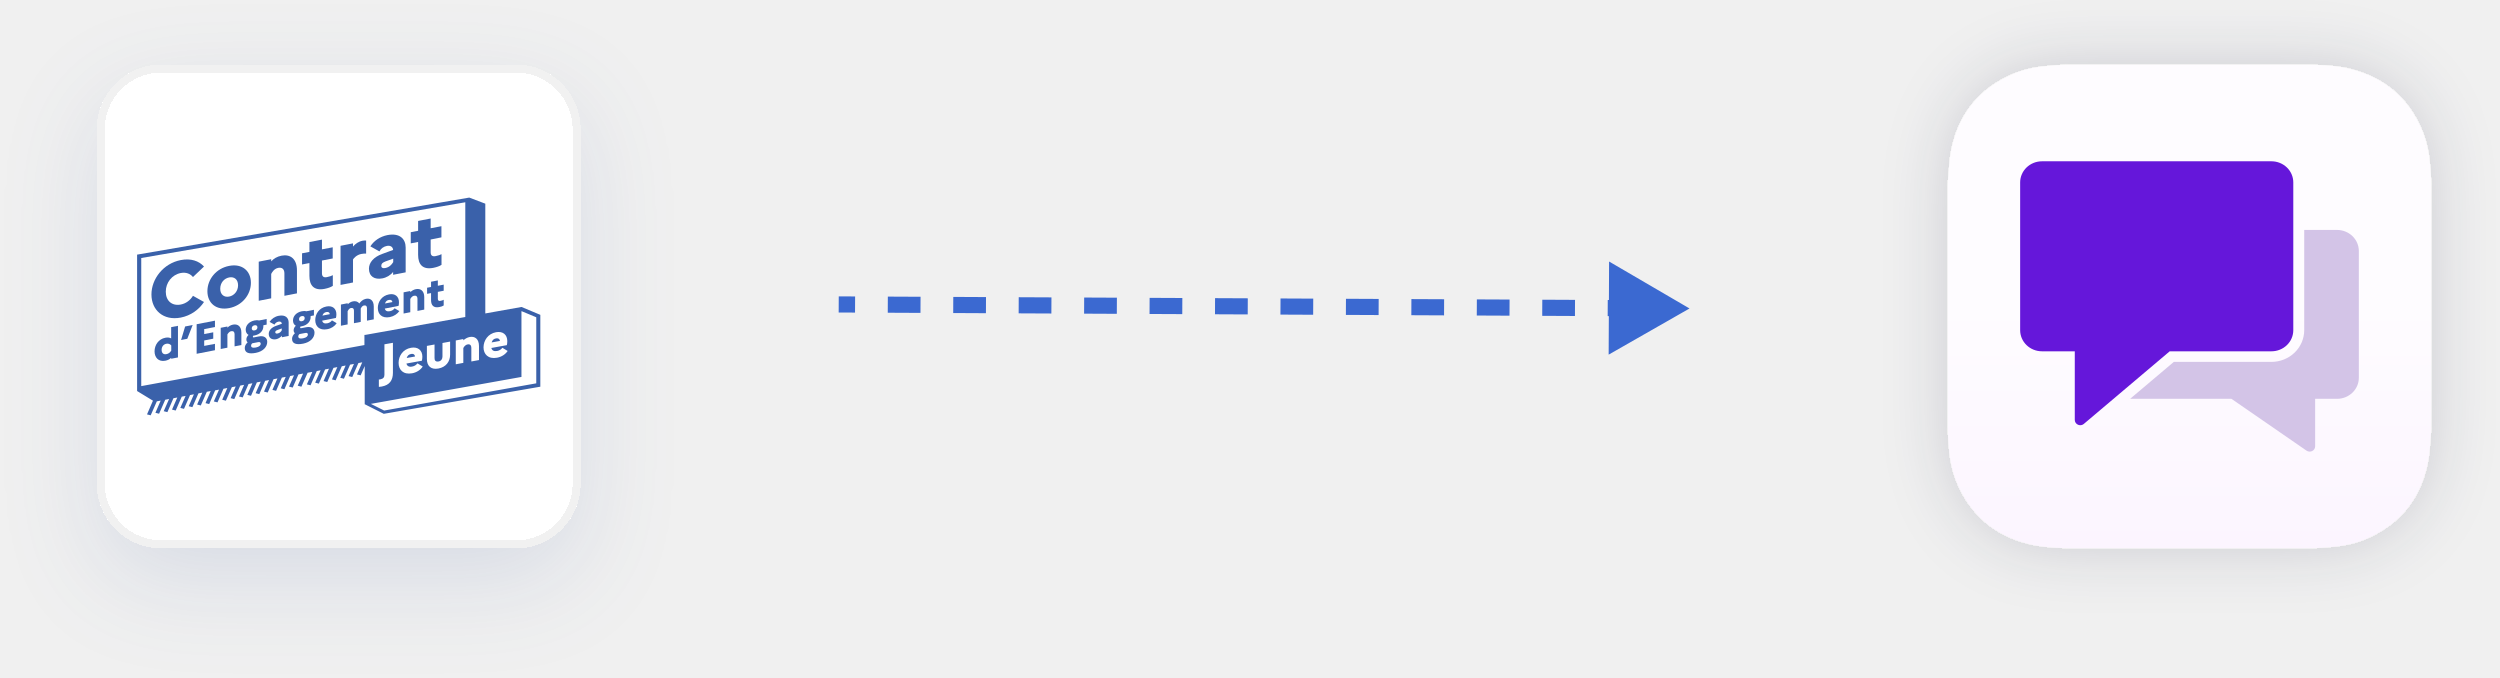
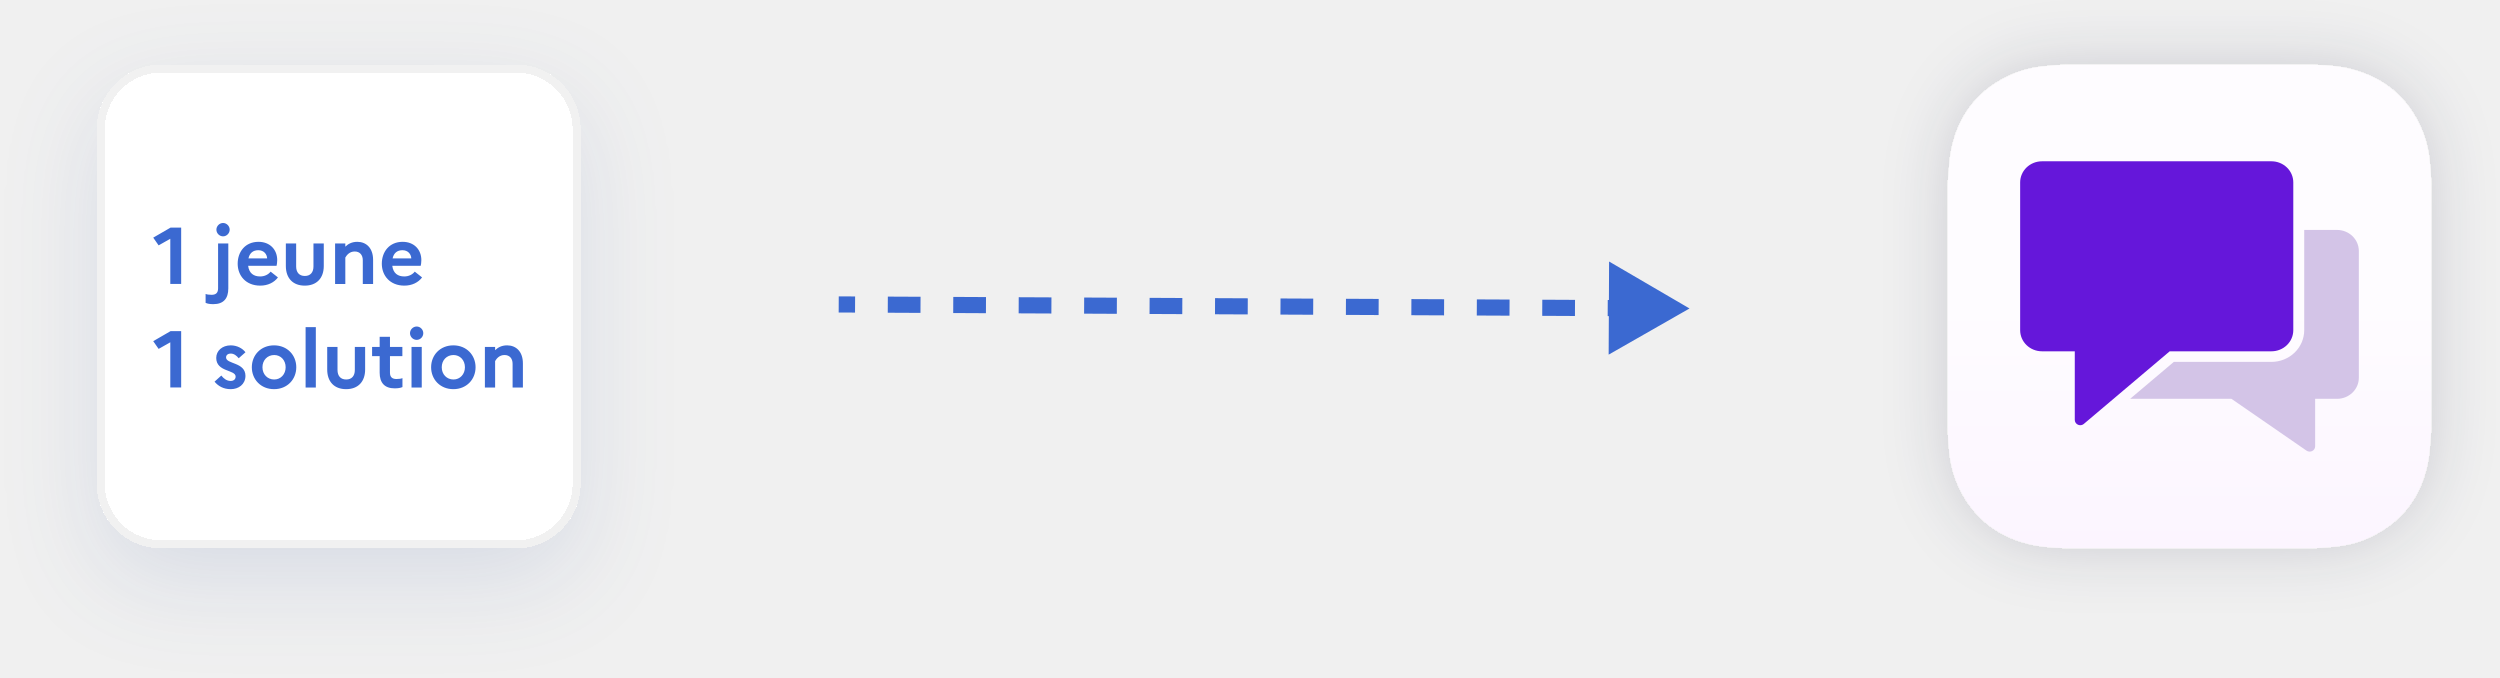
<svg xmlns="http://www.w3.org/2000/svg" width="310" height="84" viewBox="0 0 310 84" fill="none">
  <g filter="url(#filter0_d_5451_3265)">
    <rect x="12" y="8" width="60" height="60" rx="8" fill="white" shape-rendering="crispEdges" />
    <rect x="12.5" y="8.5" width="59" height="59" rx="7.5" stroke="#F1F1F1" shape-rendering="crispEdges" />
-     <path d="M50.981 43.892C50.7 43.939 50.525 44.09 50.431 44.392L51.461 44.206C51.449 44.008 51.308 43.834 50.981 43.892ZM50.981 43.892C50.7 43.939 50.525 44.09 50.431 44.392L51.461 44.206C51.449 44.008 51.308 43.834 50.981 43.892ZM50.981 43.892C50.7 43.939 50.525 44.09 50.431 44.392L51.461 44.206C51.449 44.008 51.308 43.834 50.981 43.892ZM50.981 43.892C50.7 43.939 50.525 44.09 50.431 44.392L51.461 44.206C51.449 44.008 51.308 43.834 50.981 43.892ZM64.671 38.064L60.178 38.867V25.256L58.189 24.5L17.211 31.538L17 31.573V48.475H17.012L17 48.487L18.966 49.685L18.229 51.384L18.685 51.5L19.446 49.767L19.925 49.674L19.27 51.186L19.726 51.302L20.487 49.569L20.967 49.476L20.3 50.988L20.756 51.105L21.505 49.383L21.985 49.29L21.329 50.79L21.786 50.907L22.535 49.185L23.015 49.092L22.359 50.581L22.816 50.697L23.564 48.987L24.044 48.894L23.401 50.372L23.857 50.488L24.606 48.778L25.086 48.685L24.442 50.162L24.898 50.279L25.647 48.58L26.127 48.487L25.483 49.988L25.94 50.104L26.677 48.406L27.157 48.313L26.513 49.778L26.97 49.895L27.707 48.208L28.186 48.115L27.555 49.569L28.011 49.685L28.748 48.01L29.228 47.917L28.596 49.371L29.052 49.487L29.79 47.812L30.269 47.719L29.637 49.162L30.094 49.278L30.819 47.615L31.299 47.522L30.667 48.964L31.124 49.08L31.849 47.417L32.329 47.324L31.697 48.755L32.153 48.871L32.879 47.219L33.358 47.126L32.738 48.557L33.195 48.673L33.92 47.021L34.4 46.928L33.78 48.347L34.236 48.464L34.95 46.824L35.43 46.73L34.809 48.15L35.266 48.266L35.98 46.626L36.459 46.533L35.839 47.94L36.296 48.057L37.009 46.428L37.583 46.323L36.916 47.824L37.372 47.952L38.144 46.219L38.73 46.114L38.051 47.661L38.507 47.778L39.279 46.009L39.759 45.916L39.081 47.452L39.537 47.568L40.309 45.812L40.789 45.718L40.122 47.254L40.578 47.37L41.351 45.614L41.83 45.521L41.163 47.045L41.62 47.161L42.38 45.416L42.86 45.323L42.193 46.847L42.649 46.963L43.41 45.218L43.89 45.125L43.223 46.637L43.679 46.754L44.44 45.02L44.919 44.927L44.264 46.428L44.721 46.544L45.224 45.393V50.092L45.212 50.116L47.587 51.314L66.789 47.987L67 47.952V39.041L64.671 38.064ZM61.512 41.193C62.355 41.042 62.904 41.496 62.904 42.298C62.904 42.496 62.881 42.694 62.846 42.799L60.927 43.148C61.009 43.473 61.255 43.59 61.653 43.52C61.933 43.473 62.156 43.31 62.296 43.124L62.951 43.52C62.67 43.939 62.202 44.253 61.629 44.357C60.541 44.555 59.956 43.927 59.956 43.066C59.968 42.217 60.506 41.379 61.512 41.193ZM58.247 41.786C58.879 41.67 59.394 42.019 59.394 42.915V44.648L58.446 44.823V43.124C58.446 42.822 58.282 42.647 57.99 42.706C57.662 42.764 57.51 43.054 57.452 43.159V44.997L56.516 45.172V42.217L57.452 42.042V42.205C57.662 42.019 57.908 41.856 58.247 41.786ZM45.189 41.531V42.787L17.562 47.87L17.515 47.882V31.992L57.697 25.082V39.309L45.341 41.519L45.189 41.531ZM54.374 44.823C54.714 44.764 54.866 44.509 54.866 44.206V42.531L55.813 42.356V43.974C55.813 44.858 55.287 45.521 54.374 45.695C53.45 45.87 52.935 45.393 52.935 44.509V42.892L53.883 42.717V44.392C53.871 44.695 54.023 44.881 54.374 44.823ZM51.121 45.451C51.402 45.404 51.624 45.242 51.765 45.055L52.42 45.451C52.139 45.87 51.671 46.184 51.098 46.288C50.01 46.486 49.425 45.858 49.425 44.997C49.425 44.136 49.963 43.299 50.969 43.124C51.812 42.973 52.373 43.427 52.373 44.229C52.373 44.427 52.338 44.625 52.315 44.73L50.396 45.079C50.478 45.404 50.735 45.532 51.121 45.451ZM48.722 42.508V46.23C48.722 47.161 48.301 47.754 47.342 47.929C47.19 47.952 47.061 47.975 46.979 47.975V47.056C47.037 47.056 47.096 47.056 47.178 47.033C47.529 46.963 47.669 46.777 47.669 46.475V42.694L48.722 42.508ZM66.497 47.533L47.634 50.907L45.984 50.081L64.519 46.765L64.66 46.742V38.599L64.683 38.587L66.497 39.344V47.533ZM61.512 41.961C61.231 42.008 61.056 42.159 60.962 42.461L61.992 42.275C61.98 42.089 61.828 41.903 61.512 41.961ZM50.981 43.892C50.7 43.939 50.525 44.09 50.431 44.392L51.461 44.206C51.449 44.008 51.308 43.834 50.981 43.892ZM50.981 43.892C50.7 43.939 50.525 44.09 50.431 44.392L51.461 44.206C51.449 44.008 51.308 43.834 50.981 43.892ZM50.981 43.892C50.7 43.939 50.525 44.09 50.431 44.392L51.461 44.206C51.449 44.008 51.308 43.834 50.981 43.892Z" fill="#3A61AA" />
-     <path d="M20.499 41.88C20.803 41.821 21.037 41.856 21.224 41.961V40.565L22.067 40.402V44.322L21.224 44.485V44.369C21.037 44.544 20.803 44.672 20.499 44.73C19.656 44.892 19.165 44.334 19.165 43.566C19.165 42.787 19.656 42.042 20.499 41.88ZM20.628 43.915C20.897 43.869 21.084 43.718 21.236 43.473V42.834C21.084 42.659 20.885 42.578 20.628 42.624C20.265 42.694 20.042 42.996 20.042 43.38C20.042 43.764 20.253 43.985 20.628 43.915Z" fill="#3A61AA" />
-     <path d="M22.453 42.159L22.956 40.484L23.892 40.297L23.225 42.008L22.453 42.159Z" fill="#3A61AA" />
-     <path d="M24.384 40.204L26.654 39.762V40.553L25.32 40.809V41.426L26.443 41.205V41.996L25.32 42.217V42.892L26.654 42.636V43.427L24.384 43.869V40.204Z" fill="#3A61AA" />
-     <path d="M27.367 40.647L28.198 40.484V40.635C28.374 40.46 28.596 40.309 28.9 40.251C29.462 40.146 29.93 40.449 29.93 41.24V42.787L29.087 42.95V41.438C29.087 41.17 28.947 41.019 28.678 41.065C28.386 41.123 28.257 41.379 28.198 41.472V43.113L27.367 43.276V40.647V40.647Z" fill="#3A61AA" />
-     <path d="M30.702 42.461C30.609 42.368 30.55 42.24 30.55 42.112C30.55 41.903 30.62 41.717 30.819 41.531C30.585 41.403 30.468 41.17 30.468 40.879C30.468 40.356 30.866 39.879 31.557 39.739C31.767 39.693 31.966 39.693 32.118 39.739L33.066 39.553V40.251L32.657 40.332C32.657 40.367 32.657 40.414 32.657 40.46C32.657 40.984 32.27 41.461 31.557 41.6C31.51 41.612 31.451 41.624 31.404 41.624C31.369 41.658 31.358 41.705 31.358 41.74C31.358 41.833 31.416 41.856 31.498 41.833L32.106 41.717C32.75 41.589 33.136 41.891 33.136 42.391C33.136 43.02 32.621 43.578 31.732 43.752C30.843 43.927 30.351 43.741 30.351 43.159C30.351 42.892 30.48 42.659 30.702 42.461ZM31.732 43.089C32.153 43.008 32.329 42.822 32.329 42.624C32.329 42.473 32.224 42.38 32.013 42.426L31.287 42.566C31.182 42.647 31.135 42.752 31.135 42.868C31.135 43.078 31.311 43.171 31.732 43.089ZM31.919 40.588C31.919 40.379 31.767 40.297 31.568 40.332C31.358 40.367 31.217 40.507 31.217 40.716C31.217 40.926 31.358 41.007 31.568 40.972C31.779 40.937 31.919 40.798 31.919 40.588Z" fill="#3A61AA" />
-     <path d="M33.324 41.403C33.324 40.995 33.628 40.623 34.213 40.414L34.95 40.146C34.938 39.949 34.775 39.832 34.54 39.879C34.318 39.925 34.131 40.053 34.037 40.251L33.429 39.914C33.675 39.53 34.072 39.251 34.564 39.157C35.406 38.995 35.792 39.425 35.792 39.995V41.659L34.95 41.821V41.624C34.798 41.821 34.517 42.008 34.236 42.066C33.698 42.159 33.324 41.914 33.324 41.403ZM34.412 41.356C34.669 41.31 34.833 41.147 34.938 40.961V40.728L34.423 40.914C34.201 40.995 34.131 41.077 34.131 41.205C34.143 41.333 34.248 41.391 34.412 41.356Z" fill="#3A61AA" />
-     <path d="M36.565 41.321C36.471 41.228 36.413 41.1 36.413 40.972C36.413 40.763 36.483 40.577 36.682 40.391C36.448 40.263 36.331 40.03 36.331 39.739C36.331 39.216 36.728 38.739 37.419 38.599C37.63 38.553 37.828 38.553 37.98 38.599L38.928 38.413V39.111L38.519 39.192C38.519 39.227 38.519 39.274 38.519 39.32C38.519 39.844 38.133 40.321 37.419 40.46C37.372 40.472 37.314 40.484 37.267 40.484C37.232 40.519 37.22 40.565 37.22 40.6C37.22 40.693 37.278 40.716 37.36 40.693L37.969 40.577C38.612 40.449 38.999 40.751 38.999 41.251C38.999 41.88 38.484 42.438 37.594 42.612C36.705 42.787 36.214 42.601 36.214 42.019C36.214 41.763 36.342 41.531 36.565 41.321ZM37.583 41.949C38.004 41.868 38.179 41.682 38.179 41.484C38.179 41.333 38.074 41.24 37.864 41.286L37.138 41.426C37.033 41.507 36.986 41.612 36.986 41.728C36.998 41.938 37.161 42.031 37.583 41.949ZM37.782 39.448C37.782 39.239 37.63 39.157 37.431 39.192C37.22 39.227 37.08 39.367 37.08 39.576C37.08 39.786 37.22 39.867 37.431 39.832C37.63 39.797 37.782 39.669 37.782 39.448Z" fill="#3A61AA" />
-     <path d="M40.578 40.821C39.607 41.007 39.092 40.46 39.092 39.693C39.092 38.925 39.572 38.18 40.473 38.006C41.222 37.855 41.713 38.262 41.713 38.971C41.713 39.146 41.69 39.32 41.655 39.425L39.947 39.762C40.017 40.053 40.239 40.158 40.59 40.088C40.836 40.041 41.046 39.902 41.163 39.727L41.748 40.076C41.503 40.449 41.093 40.728 40.578 40.821ZM39.982 39.134L40.894 38.96C40.883 38.785 40.754 38.634 40.473 38.692C40.227 38.739 40.063 38.867 39.982 39.134Z" fill="#3A61AA" />
-     <path d="M42.287 37.761L43.117 37.599V37.738C43.27 37.575 43.48 37.424 43.773 37.366C44.089 37.308 44.381 37.389 44.557 37.633C44.732 37.389 44.978 37.133 45.376 37.052C45.902 36.947 46.347 37.238 46.347 38.006V39.599L45.505 39.762V38.203C45.505 37.971 45.388 37.831 45.142 37.878C44.884 37.924 44.779 38.18 44.732 38.25C44.732 38.273 44.732 38.297 44.732 38.32V39.913L43.89 40.076V38.518C43.89 38.285 43.773 38.145 43.527 38.192C43.27 38.238 43.164 38.494 43.106 38.587V40.228L42.275 40.391V37.761H42.287Z" fill="#3A61AA" />
-     <path d="M48.336 39.32C47.365 39.506 46.85 38.96 46.85 38.192C46.85 37.424 47.33 36.68 48.231 36.505C48.98 36.354 49.471 36.761 49.471 37.471C49.471 37.645 49.448 37.82 49.425 37.924L47.716 38.262C47.786 38.553 48.009 38.657 48.36 38.587C48.605 38.541 48.816 38.401 48.933 38.227L49.518 38.576C49.261 38.936 48.851 39.216 48.336 39.32ZM47.74 37.633L48.652 37.459C48.641 37.285 48.512 37.133 48.231 37.191C47.985 37.226 47.822 37.366 47.74 37.633Z" fill="#3A61AA" />
-     <path d="M50.045 36.249L50.876 36.086V36.237C51.051 36.063 51.273 35.912 51.578 35.854C52.139 35.749 52.607 36.051 52.607 36.842V38.39L51.765 38.553V37.04C51.765 36.773 51.624 36.621 51.355 36.668C51.063 36.726 50.934 36.982 50.876 37.075V38.715L50.045 38.878V36.249Z" fill="#3A61AA" />
-     <path d="M53.45 36.342L52.959 36.435V35.679L53.45 35.586V34.935L54.292 34.772V35.435L55.018 35.295V36.051L54.292 36.191V37.052C54.292 37.261 54.398 37.354 54.62 37.308C54.819 37.273 54.936 37.215 55.018 37.168V37.878C54.877 37.971 54.714 38.029 54.468 38.076C53.742 38.215 53.45 37.843 53.45 37.203V36.342Z" fill="#3A61AA" />
-     <path d="M23.927 36.68L25.296 37.447C24.664 38.401 23.658 39.134 22.418 39.379C20.253 39.797 18.779 38.448 18.779 36.517C18.779 34.586 20.253 32.666 22.418 32.248C23.658 32.003 24.664 32.352 25.296 33.05L23.927 34.353C23.611 33.958 23.096 33.725 22.418 33.853C21.329 34.062 20.557 35.039 20.557 36.168C20.557 37.308 21.329 37.971 22.418 37.761C23.085 37.634 23.611 37.203 23.927 36.68Z" fill="#3A61AA" />
-     <path d="M31.112 35.063C31.112 36.552 30.012 37.901 28.421 38.204C26.806 38.518 25.718 37.587 25.718 36.11C25.718 34.621 26.817 33.271 28.421 32.969C30.012 32.655 31.112 33.585 31.112 35.063ZM29.52 35.377C29.52 34.644 29.041 34.283 28.421 34.4C27.777 34.528 27.309 35.074 27.309 35.807C27.309 36.528 27.789 36.901 28.421 36.773C29.041 36.656 29.52 36.086 29.52 35.377Z" fill="#3A61AA" />
-     <path d="M32.083 32.445L33.628 32.143V32.41C33.944 32.073 34.353 31.805 34.926 31.701C35.968 31.503 36.822 32.061 36.822 33.527V36.377L35.266 36.68V33.899C35.266 33.411 35.008 33.12 34.505 33.213C33.967 33.318 33.721 33.795 33.628 33.969V36.994L32.083 37.296V32.445V32.445Z" fill="#3A61AA" />
-     <path d="M38.367 32.62L37.454 32.794V31.41L38.367 31.235V30.014L39.923 29.712V30.921L41.257 30.665V32.05L39.923 32.306V33.888C39.923 34.272 40.122 34.446 40.531 34.365C40.894 34.295 41.128 34.202 41.269 34.12V35.447C41.011 35.609 40.707 35.726 40.251 35.819C38.916 36.075 38.367 35.388 38.367 34.202V32.62V32.62Z" fill="#3A61AA" />
-     <path d="M42.228 30.479L43.773 30.177V30.572C44.077 30.235 44.451 29.944 44.954 29.851C45.13 29.816 45.282 29.816 45.399 29.828V31.445C45.235 31.433 45.048 31.445 44.802 31.491C44.241 31.596 43.866 32.003 43.773 32.178V35.028L42.228 35.33V30.479V30.479Z" fill="#3A61AA" />
-     <path d="M45.75 33.318C45.75 32.562 46.324 31.875 47.388 31.491L48.746 30.991C48.722 30.631 48.43 30.41 47.985 30.491C47.576 30.572 47.236 30.805 47.049 31.177L45.926 30.549C46.37 29.851 47.119 29.339 48.032 29.153C49.588 28.851 50.302 29.642 50.302 30.7V33.771L48.746 34.074V33.713C48.477 34.086 47.938 34.423 47.423 34.516C46.441 34.714 45.75 34.272 45.75 33.318ZM47.775 33.236C48.254 33.143 48.559 32.841 48.758 32.503V32.073L47.821 32.41C47.412 32.562 47.283 32.713 47.283 32.946C47.26 33.19 47.47 33.306 47.775 33.236Z" fill="#3A61AA" />
-     <path d="M51.846 30.002L50.934 30.177V28.793L51.846 28.618V27.397L53.403 27.094V28.304L54.737 28.048V29.432L53.403 29.7V31.282C53.403 31.666 53.602 31.84 54.011 31.759C54.374 31.689 54.608 31.596 54.748 31.515V32.841C54.491 33.004 54.187 33.12 53.73 33.213C52.397 33.469 51.846 32.783 51.846 31.596V30.002Z" fill="#3A61AA" />
+     <path transform="translate(19 27.65) scale(0.3566)" fill="#3B69D1" d="M5.936 21.196V5.488L1.876 7.784L9.17986e-05 5.096L6.048 1.596H9.716V21.196H5.936ZM24.289 4.648C23.029 4.648 21.965 3.584 21.965 2.324C21.965 1.064 23.029 0 24.289 0C25.521 0 26.585 1.064 26.585 2.324C26.585 3.584 25.521 4.648 24.289 4.648ZM26.109 22.736C26.109 26.264 24.457 28.224 20.901 28.224C19.725 28.224 18.913 28.084 18.213 27.776V24.668C18.661 24.864 19.333 24.976 20.313 24.976C21.713 24.976 22.553 24.36 22.553 22.736V7.112H26.109V22.736ZM43.365 18.928C42.049 20.692 39.865 21.784 37.205 21.784C32.193 21.784 29.365 18.284 29.365 14.168C29.365 9.996 31.997 6.552 36.617 6.552C40.537 6.552 43.113 9.212 43.113 12.908C43.113 13.692 43.001 14.42 42.889 14.896H33.005C33.341 17.528 34.965 18.592 37.177 18.592C38.717 18.592 40.061 17.92 40.817 16.912L43.365 18.928ZM36.533 9.464C34.713 9.464 33.509 10.472 33.117 12.32H39.613C39.557 10.892 38.521 9.464 36.533 9.464ZM55.72 15.12V7.112H59.304V14.952C59.304 19.18 56.84 21.784 52.696 21.784C48.552 21.784 46.116 19.18 46.116 14.952V7.112H49.7V15.12C49.7 17.164 50.764 18.424 52.724 18.424C54.656 18.424 55.72 17.164 55.72 15.12ZM63.24 21.224V7.112H66.796V8.232C67.776 7.28 69.092 6.552 70.968 6.552C74.02 6.552 76.456 8.652 76.456 12.824V21.224H72.872V12.964C72.872 11.088 71.808 9.912 70.072 9.912C68.28 9.912 67.328 11.116 66.796 12.012V21.224H63.24ZM93.486 18.928C92.17 20.692 89.986 21.784 87.326 21.784C82.314 21.784 79.486 18.284 79.486 14.168C79.486 9.996 82.118 6.552 86.738 6.552C90.658 6.552 93.234 9.212 93.234 12.908C93.234 13.692 93.122 14.42 93.01 14.896H83.126C83.462 17.528 85.086 18.592 87.298 18.592C88.838 18.592 90.182 17.92 90.938 16.912L93.486 18.928ZM86.654 9.464C84.834 9.464 83.63 10.472 83.238 12.32H89.734C89.678 10.892 88.642 9.464 86.654 9.464ZM5.936 57.196V41.488L1.876 43.784L9.17986e-05 41.096L6.048 37.596H9.716V57.196H5.936ZM21.321 55.18L23.673 53.052C24.541 54.144 25.577 54.928 26.921 54.928C28.069 54.928 28.657 54.256 28.657 53.416C28.657 50.952 21.909 51.876 21.909 46.92C21.909 44.428 24.009 42.552 26.949 42.552C29.105 42.552 31.065 43.588 32.073 44.96L29.721 47.032C28.993 46.136 28.069 45.408 26.977 45.408C25.857 45.408 25.325 46.024 25.325 46.752C25.325 49.16 32.073 48.32 32.073 53.192C32.017 56.16 29.637 57.784 26.977 57.784C24.457 57.784 22.665 56.776 21.321 55.18ZM42.015 42.552C46.607 42.552 49.743 45.94 49.743 50.168C49.743 54.396 46.607 57.784 42.015 57.784C37.423 57.784 34.287 54.396 34.287 50.168C34.287 45.94 37.423 42.552 42.015 42.552ZM42.071 54.424C44.339 54.424 46.047 52.604 46.047 50.168C46.047 47.704 44.339 45.912 42.071 45.912C39.719 45.912 37.983 47.704 37.983 50.168C37.983 52.632 39.719 54.424 42.071 54.424ZM52.986 57.224V36.224H56.542V57.224H52.986ZM70.103 51.12V43.112H73.686V50.952C73.686 55.18 71.222 57.784 67.079 57.784C62.934 57.784 60.498 55.18 60.498 50.952V43.112H64.082V51.12C64.082 53.164 65.147 54.424 67.106 54.424C69.038 54.424 70.103 53.164 70.103 51.12ZM78.738 52.072V46.304H76.106V43.112H78.738V39.584H82.322V43.112H86.634V46.304H82.322V52.072C82.322 53.64 83.162 54.256 84.562 54.256C85.542 54.256 86.186 54.144 86.662 53.948V57.056C85.962 57.364 85.122 57.504 83.946 57.504C80.418 57.504 78.738 55.516 78.738 52.072ZM91.61 40.648C90.35 40.648 89.286 39.584 89.286 38.324C89.286 37.064 90.35 36 91.61 36C92.87 36 93.906 37.064 93.906 38.324C93.906 39.584 92.87 40.648 91.61 40.648ZM89.818 57.224V43.112H93.374V57.224H89.818ZM104.358 42.552C108.951 42.552 112.087 45.94 112.087 50.168C112.087 54.396 108.951 57.784 104.358 57.784C99.766 57.784 96.63 54.396 96.63 50.168C96.63 45.94 99.766 42.552 104.358 42.552ZM104.414 54.424C106.682 54.424 108.39 52.604 108.39 50.168C108.39 47.704 106.682 45.912 104.414 45.912C102.062 45.912 100.326 47.704 100.326 50.168C100.326 52.632 102.062 54.424 104.414 54.424ZM115.33 57.224V43.112H118.886V44.232C119.866 43.28 121.182 42.552 123.058 42.552C126.11 42.552 128.546 44.652 128.546 48.824V57.224H124.962V48.964C124.962 47.088 123.898 45.912 122.162 45.912C120.37 45.912 119.418 47.116 118.886 48.012V57.224H115.33Z" />
  </g>
  <path d="M209.5 38.25L199.527 32.429L199.473 43.976L209.5 38.25ZM104 37.75L103.995 38.75L106.024 38.76L106.029 37.76L106.034 36.76L104.005 36.75L104 37.75ZM110.087 37.779L110.082 38.779L114.139 38.798L114.144 37.798L114.149 36.798L110.091 36.779L110.087 37.779ZM118.202 37.817L118.197 38.817L122.255 38.837L122.26 37.837L122.264 36.837L118.207 36.817L118.202 37.817ZM126.317 37.856L126.313 38.856L130.37 38.875L130.375 37.875L130.38 36.875L126.322 36.856L126.317 37.856ZM134.433 37.894L134.428 38.894L138.486 38.913L138.49 37.913L138.495 36.913L134.437 36.894L134.433 37.894ZM142.548 37.933L142.543 38.933L146.601 38.952L146.606 37.952L146.611 36.952L142.553 36.933L142.548 37.933ZM150.663 37.971L150.659 38.971L154.716 38.99L154.721 37.99L154.726 36.99L150.668 36.971L150.663 37.971ZM158.779 38.01L158.774 39.01L162.832 39.029L162.837 38.029L162.841 37.029L158.784 37.01L158.779 38.01ZM166.894 38.048L166.89 39.048L170.947 39.067L170.952 38.067L170.957 37.067L166.899 37.048L166.894 38.048ZM175.01 38.087L175.005 39.087L179.063 39.106L179.067 38.106L179.072 37.106L175.014 37.087L175.01 38.087ZM183.125 38.125L183.12 39.125L187.178 39.144L187.183 38.144L187.187 37.144L183.13 37.125L183.125 38.125ZM191.24 38.163L191.236 39.163L195.293 39.183L195.298 38.183L195.303 37.183L191.245 37.163L191.24 38.163ZM199.356 38.202L199.351 39.202L203.409 39.221L203.413 38.221L203.418 37.221L199.361 37.202L199.356 38.202Z" fill="#3B69D1" />
  <g filter="url(#filter1_d_5451_3265)">
    <mask id="mask0_5451_3265" style="mask-type:alpha" maskUnits="userSpaceOnUse" x="241" y="8" width="61" height="60">
      <path fill-rule="evenodd" clip-rule="evenodd" d="M301.5 53.116C301.485 53.291 301.465 53.461 301.45 53.636C301.33 54.856 301.305 56.096 301.07 57.296C300.185 61.84 297.595 65.05 293.32 66.86C291.78 67.51 290.14 67.765 288.48 67.88C287.86 67.925 287.235 67.96 286.615 68C276.535 68 266.46 68 256.38 68C256.11 67.98 255.84 67.955 255.565 67.945C254.24 67.89 252.915 67.785 251.625 67.47C247.325 66.415 244.3 63.85 242.605 59.746C241.98 58.226 241.73 56.616 241.615 54.986C241.57 54.336 241.54 53.696 241.5 53.056C241.5 43.017 241.5 32.978 241.5 22.944C241.515 22.759 241.53 22.579 241.55 22.394C241.67 21.164 241.695 19.914 241.93 18.704C242.815 14.159 245.4 10.95 249.675 9.14C251.215 8.49 252.855 8.235 254.515 8.12C255.135 8.075 255.76 8.04 256.38 8C266.46 8 276.535 8 286.615 8C286.875 8.02 287.135 8.045 287.4 8.055C288.735 8.105 290.07 8.21 291.37 8.53C295.67 9.59 298.7 12.15 300.39 16.254C301.015 17.774 301.265 19.384 301.38 21.014C301.425 21.639 301.46 22.259 301.5 22.884C301.5 32.963 301.5 43.037 301.5 53.116Z" fill="white" />
    </mask>
    <g mask="url(#mask0_5451_3265)">
      <rect x="241.5" y="8" width="60" height="60" fill="url(#paint0_linear_5451_3265)" />
      <path d="M289.788 28.511H285.724V40.947C285.722 41.988 285.294 42.986 284.532 43.722C283.77 44.459 282.737 44.873 281.659 44.874H269.553L264.134 49.455H276.701L286.007 55.878C286.122 55.958 286.26 56.001 286.401 56C286.509 56 286.615 55.975 286.711 55.928C286.822 55.873 286.915 55.79 286.979 55.687C287.044 55.584 287.078 55.466 287.078 55.346V49.455H289.788C290.506 49.455 291.196 49.179 291.704 48.688C292.212 48.197 292.497 47.532 292.497 46.837V31.129C292.497 30.435 292.212 29.769 291.704 29.278C291.196 28.787 290.506 28.511 289.788 28.511Z" fill="#D3C4E7" />
      <path d="M281.659 20H253.209C252.49 20 251.801 20.276 251.293 20.767C250.785 21.258 250.499 21.924 250.499 22.618V40.944C250.499 41.639 250.785 42.305 251.293 42.796C251.801 43.287 252.49 43.562 253.209 43.562H257.273V52.071C257.273 52.197 257.311 52.32 257.381 52.425C257.452 52.531 257.552 52.615 257.671 52.667C257.758 52.706 257.854 52.726 257.95 52.726C258.114 52.726 258.273 52.668 258.396 52.564L269.043 43.562H281.659C282.377 43.562 283.067 43.287 283.575 42.796C284.083 42.305 284.368 41.639 284.368 40.944V22.618C284.368 21.924 284.083 21.258 283.575 20.767C283.067 20.276 282.377 20 281.659 20Z" fill="#6517DA" />
    </g>
  </g>
  <defs>
    <filter id="filter0_d_5451_3265" x="0" y="0" width="84" height="84" filterUnits="userSpaceOnUse" color-interpolation-filters="sRGB">
      <feFlood flood-opacity="0" result="BackgroundImageFix" />
      <feColorMatrix in="SourceAlpha" type="matrix" values="0 0 0 0 0 0 0 0 0 0 0 0 0 0 0 0 0 0 127 0" result="hardAlpha" />
      <feOffset dy="4" />
      <feGaussianBlur stdDeviation="6" />
      <feComposite in2="hardAlpha" operator="out" />
      <feColorMatrix type="matrix" values="0 0 0 0 0.153 0 0 0 0 0.286 0 0 0 0 0.588 0 0 0 0.12 0" />
      <feBlend mode="normal" in2="BackgroundImageFix" result="effect1_dropShadow_5451_3265" />
      <feBlend mode="normal" in="SourceGraphic" in2="effect1_dropShadow_5451_3265" result="shape" />
    </filter>
    <filter id="filter1_d_5451_3265" x="233.5" y="0" width="76" height="76" filterUnits="userSpaceOnUse" color-interpolation-filters="sRGB">
      <feFlood flood-opacity="0" result="BackgroundImageFix" />
      <feColorMatrix in="SourceAlpha" type="matrix" values="0 0 0 0 0 0 0 0 0 0 0 0 0 0 0 0 0 0 127 0" result="hardAlpha" />
      <feOffset />
      <feGaussianBlur stdDeviation="4" />
      <feComposite in2="hardAlpha" operator="out" />
      <feColorMatrix type="matrix" values="0 0 0 0 0.059 0 0 0 0 0.078 0 0 0 0 0.22 0 0 0 0.16 0" />
      <feBlend mode="normal" in2="BackgroundImageFix" result="effect1_dropShadow_5451_3265" />
      <feBlend mode="normal" in="SourceGraphic" in2="effect1_dropShadow_5451_3265" result="shape" />
    </filter>
    <linearGradient id="paint0_linear_5451_3265" x1="271.5" y1="8" x2="271.5" y2="68" gradientUnits="userSpaceOnUse">
      <stop offset="0.495" stop-color="#FEFCFF" />
      <stop offset="1" stop-color="#FCF5FF" />
    </linearGradient>
  </defs>
</svg>
